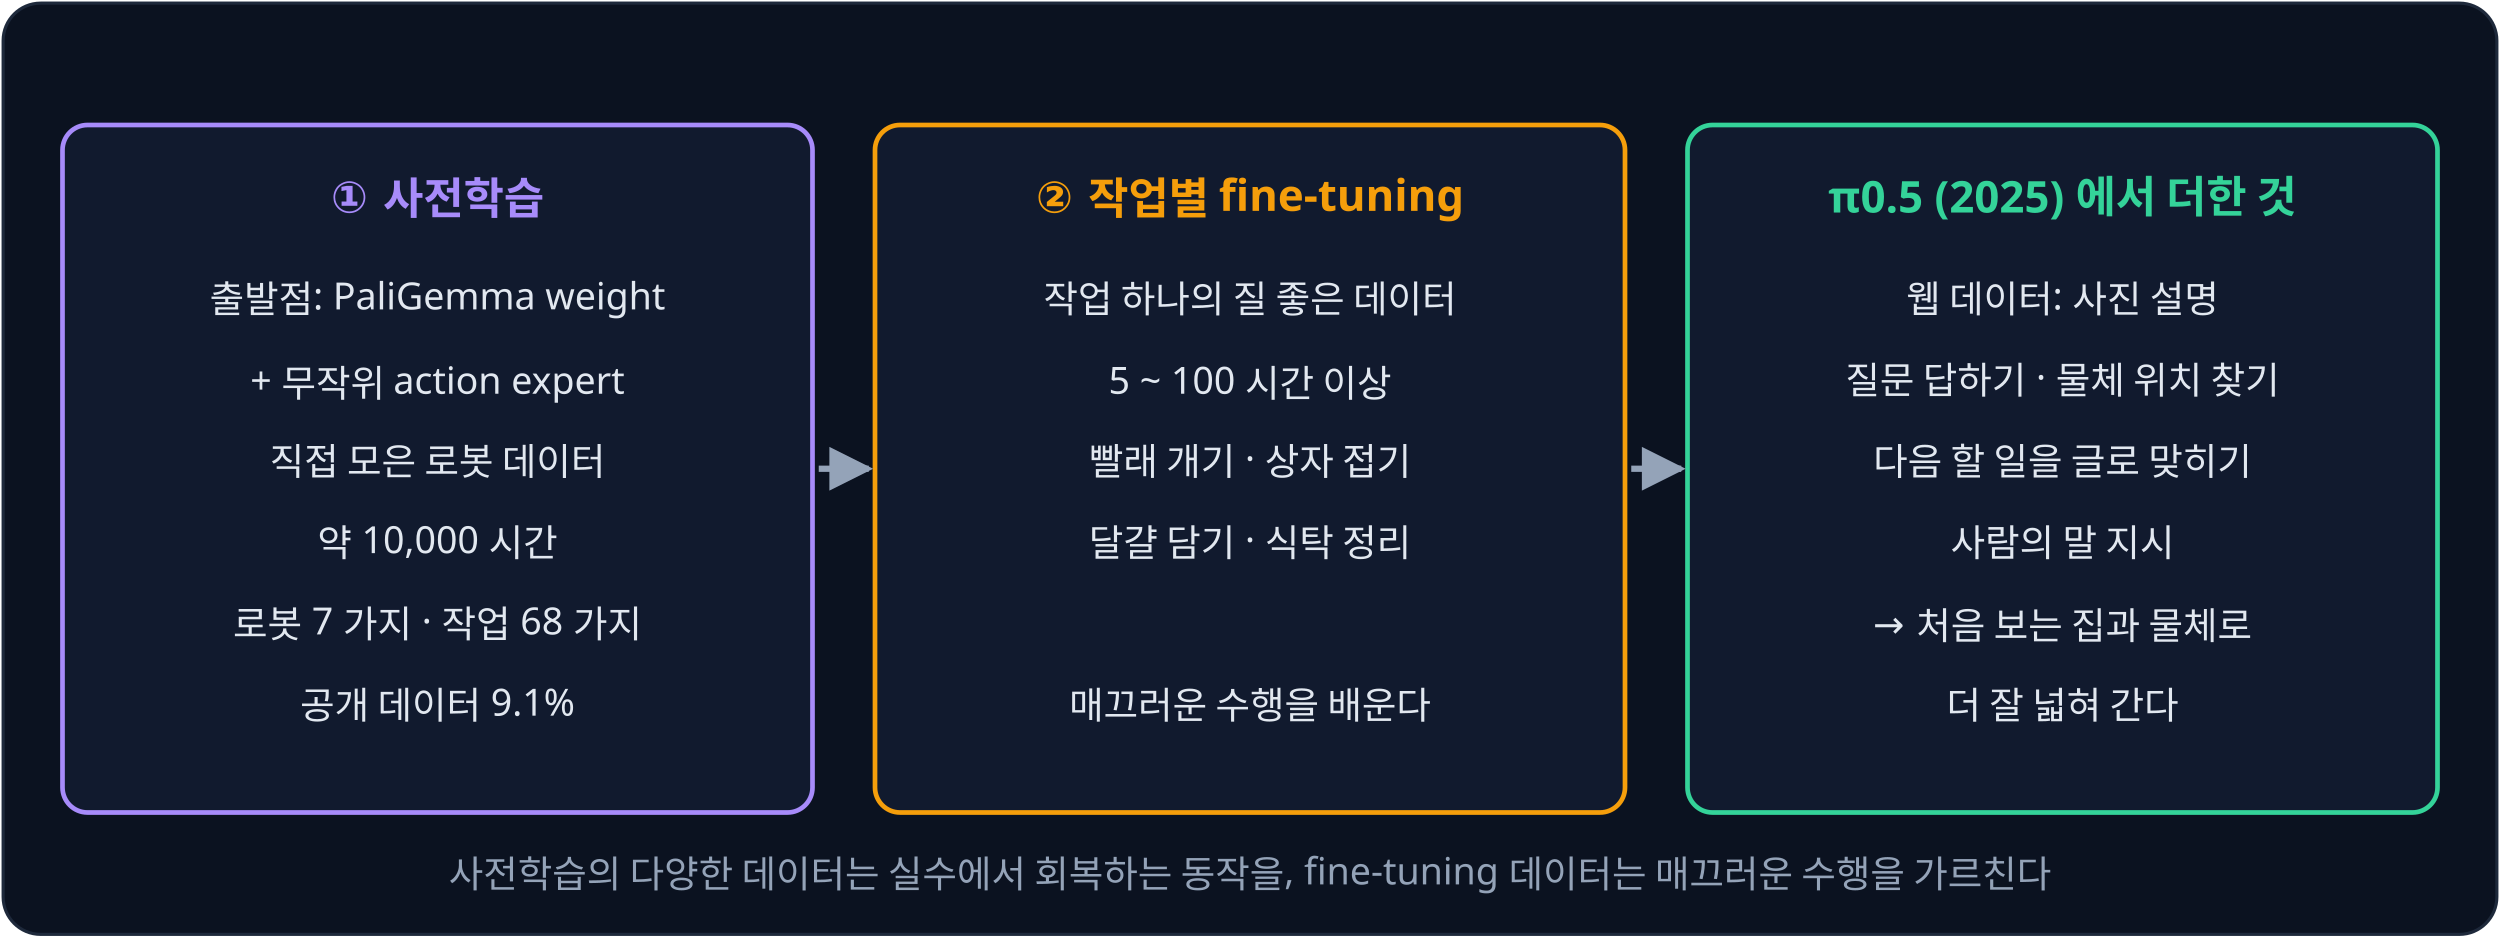
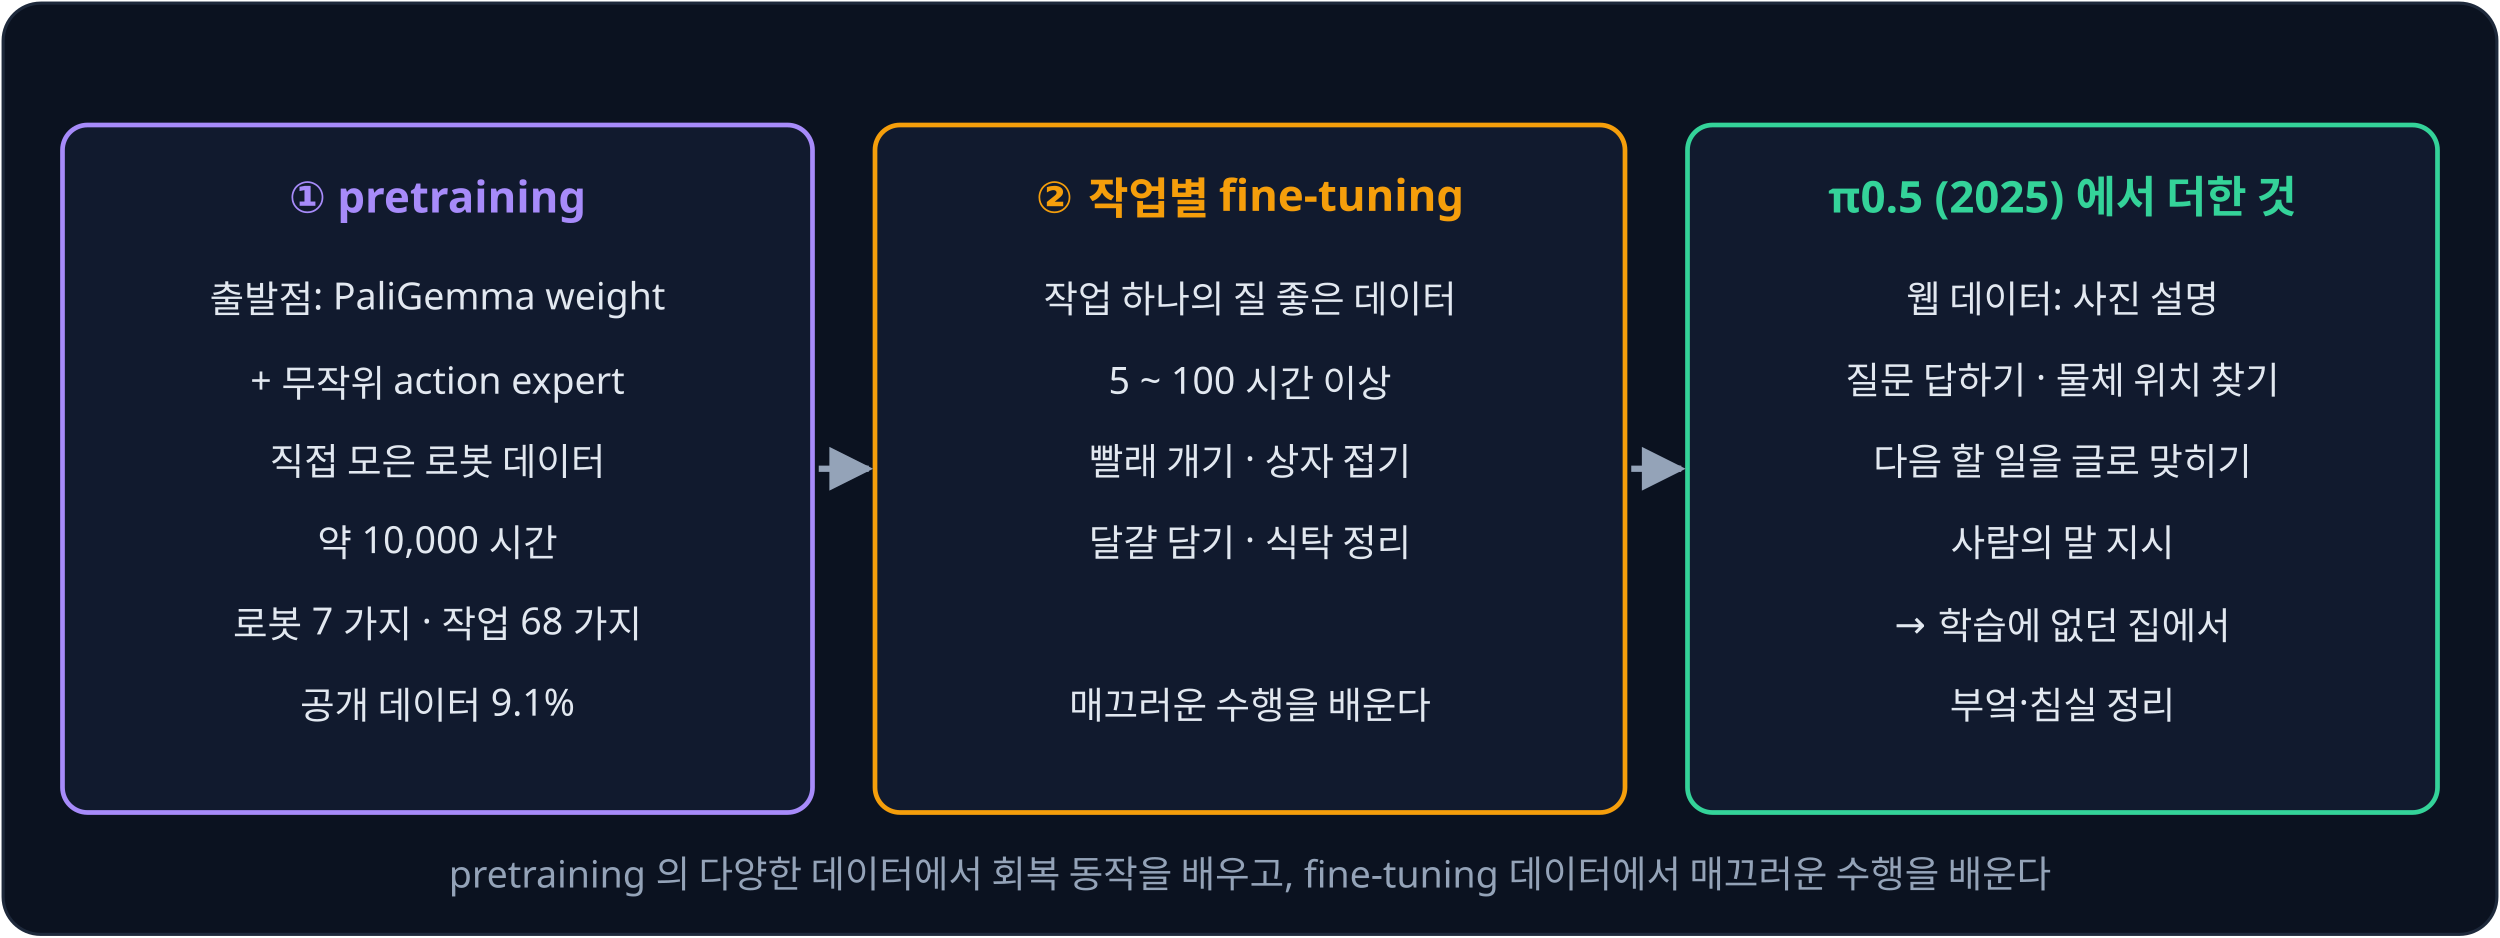
<svg xmlns="http://www.w3.org/2000/svg" viewBox="0 0 800 300" font-family="Pretendard, 'Apple SD Gothic Neo', 'Noto Sans KR', system-ui, sans-serif">
  <defs>
    <marker id="arrow-gray" viewBox="0 0 10 10" refX="9" refY="5" markerWidth="7" markerHeight="7" orient="auto-start-reverse">
      <path d="M0,0 L10,5 L0,10 z" fill="#94a3b8" />
    </marker>
    <marker id="arrow-blue" viewBox="0 0 10 10" refX="9" refY="5" markerWidth="7" markerHeight="7" orient="auto-start-reverse">
      <path d="M0,0 L10,5 L0,10 z" fill="#38bdf8" />
    </marker>
    <marker id="arrow-amber" viewBox="0 0 10 10" refX="9" refY="5" markerWidth="7" markerHeight="7" orient="auto-start-reverse">
      <path d="M0,0 L10,5 L0,10 z" fill="#f59e0b" />
    </marker>
    <marker id="arrow-green" viewBox="0 0 10 10" refX="9" refY="5" markerWidth="7" markerHeight="7" orient="auto-start-reverse">
      <path d="M0,0 L10,5 L0,10 z" fill="#34d399" />
    </marker>
    <marker id="arrow-purple" viewBox="0 0 10 10" refX="9" refY="5" markerWidth="7" markerHeight="7" orient="auto-start-reverse">
      <path d="M0,0 L10,5 L0,10 z" fill="#a78bfa" />
    </marker>
    <marker id="arrow-red" viewBox="0 0 10 10" refX="9" refY="5" markerWidth="7" markerHeight="7" orient="auto-start-reverse">
      <path d="M0,0 L10,5 L0,10 z" fill="#f87171" />
    </marker>
    <marker id="arrow-text" viewBox="0 0 10 10" refX="9" refY="5" markerWidth="7" markerHeight="7" orient="auto-start-reverse">
      <path d="M0,0 L10,5 L0,10 z" fill="#e2e8f0" />
    </marker>
  </defs>
  <rect x="1" y="1" width="798" height="298" rx="12" fill="#0b1220" stroke="#1e293b" />
  <rect x="20.0" y="40.0" width="240.0" height="220.0" rx="8" fill="#111a2e" stroke="#a78bfa" stroke-width="1.5" />
-   <text x="140.0" y="68.0" fill="#a78bfa" font-size="14" text-anchor="middle" font-weight="600">① 사전학습</text>
+   <text x="140.0" y="68.0" fill="#a78bfa" font-size="14" text-anchor="middle" font-weight="600">① pretraining</text>
  <text x="140.0" y="100.0" fill="#e2e8f0" font-size="12" text-anchor="middle">출발점: PaliGemma weight</text>
  <text x="140.0" y="126.0" fill="#e2e8f0" font-size="12" text-anchor="middle">+ 무작위 action expert</text>
  <text x="140.0" y="152.0" fill="#e2e8f0" font-size="12" text-anchor="middle">직접 모은 로봇 데이터</text>
  <text x="140.0" y="178.0" fill="#e2e8f0" font-size="12" text-anchor="middle">약 10,000 시간</text>
  <text x="140.0" y="204.0" fill="#e2e8f0" font-size="12" text-anchor="middle">로봇 7 가지 · 작업 68 가지</text>
  <text x="140.0" y="230.0" fill="#e2e8f0" font-size="12" text-anchor="middle">공개 데이터 9.1%</text>
  <rect x="280.0" y="40.0" width="240.0" height="220.0" rx="8" fill="#111a2e" stroke="#f59e0b" stroke-width="1.5" />
  <text x="400.0" y="68.0" fill="#f59e0b" font-size="14" text-anchor="middle" font-weight="600">② 작업별 fine-tuning</text>
  <text x="400.0" y="100.0" fill="#e2e8f0" font-size="12" text-anchor="middle">작업 하나의 질 좋은 데이터</text>
  <text x="400.0" y="126.0" fill="#e2e8f0" font-size="12" text-anchor="middle">5 ~ 100 시간 이상</text>
  <text x="400.0" y="152.0" fill="#e2e8f0" font-size="12" text-anchor="middle">빨래 개기 · 상자 접기</text>
  <text x="400.0" y="178.0" fill="#e2e8f0" font-size="12" text-anchor="middle">달걀 담기 · 식탁 정리</text>
  <text x="400.0" y="230.0" fill="#e2e8f0" font-size="12" text-anchor="middle">매끄러운 수행을 배운다</text>
  <rect x="540.0" y="40.0" width="240.0" height="220.0" rx="8" fill="#111a2e" stroke="#34d399" stroke-width="1.5" />
  <text x="660.0" y="68.0" fill="#34d399" font-size="14" text-anchor="middle" font-weight="600">π0.5 (2025) 에서 더한 것</text>
  <text x="660.0" y="100.0" fill="#e2e8f0" font-size="12" text-anchor="middle">웹 데이터: 사진 설명</text>
  <text x="660.0" y="126.0" fill="#e2e8f0" font-size="12" text-anchor="middle">질문 답하기 · 물체 위치 찾기</text>
  <text x="660.0" y="152.0" fill="#e2e8f0" font-size="12" text-anchor="middle">다음 할 일을 글로 맞히기</text>
  <text x="660.0" y="178.0" fill="#e2e8f0" font-size="12" text-anchor="middle">사람의 말 지시</text>
-   <text x="660.0" y="204.0" fill="#e2e8f0" font-size="12" text-anchor="middle">→ 처음 보는 집과 물체로</text>
-   <text x="660.0" y="230.0" fill="#e2e8f0" font-size="12" text-anchor="middle">더 잘 넓혀 간다</text>
+   <text x="660.0" y="204.0" fill="#e2e8f0" font-size="12" text-anchor="middle">→ 학습에 없던 집에서</text>
+   <text x="660.0" y="230.0" fill="#e2e8f0" font-size="12" text-anchor="middle">부엌·침실 정리</text>
  <line x1="262.0" y1="150.0" x2="278.0" y2="150.0" stroke="#94a3b8" stroke-width="2" marker-end="url(#arrow-gray)" />
  <line x1="522.0" y1="150.0" x2="538.0" y2="150.0" stroke="#94a3b8" stroke-width="2" marker-end="url(#arrow-gray)" stroke-dasharray="4 3" />
-   <text x="400.0" y="284.0" fill="#94a3b8" font-size="12" text-anchor="middle">사전학습의 다양한 데이터는 실수에서 회복하는 동작을, fine-tuning 데이터는 매끄러운 수행을 가르친다</text>
+   <text x="400.0" y="284.0" fill="#94a3b8" font-size="12" text-anchor="middle">pretraining 의 다양한 데이터에서 회복 동작을 배우고, fine-tuning 데이터에서 매끄러운 수행을 배운다</text>
</svg>
